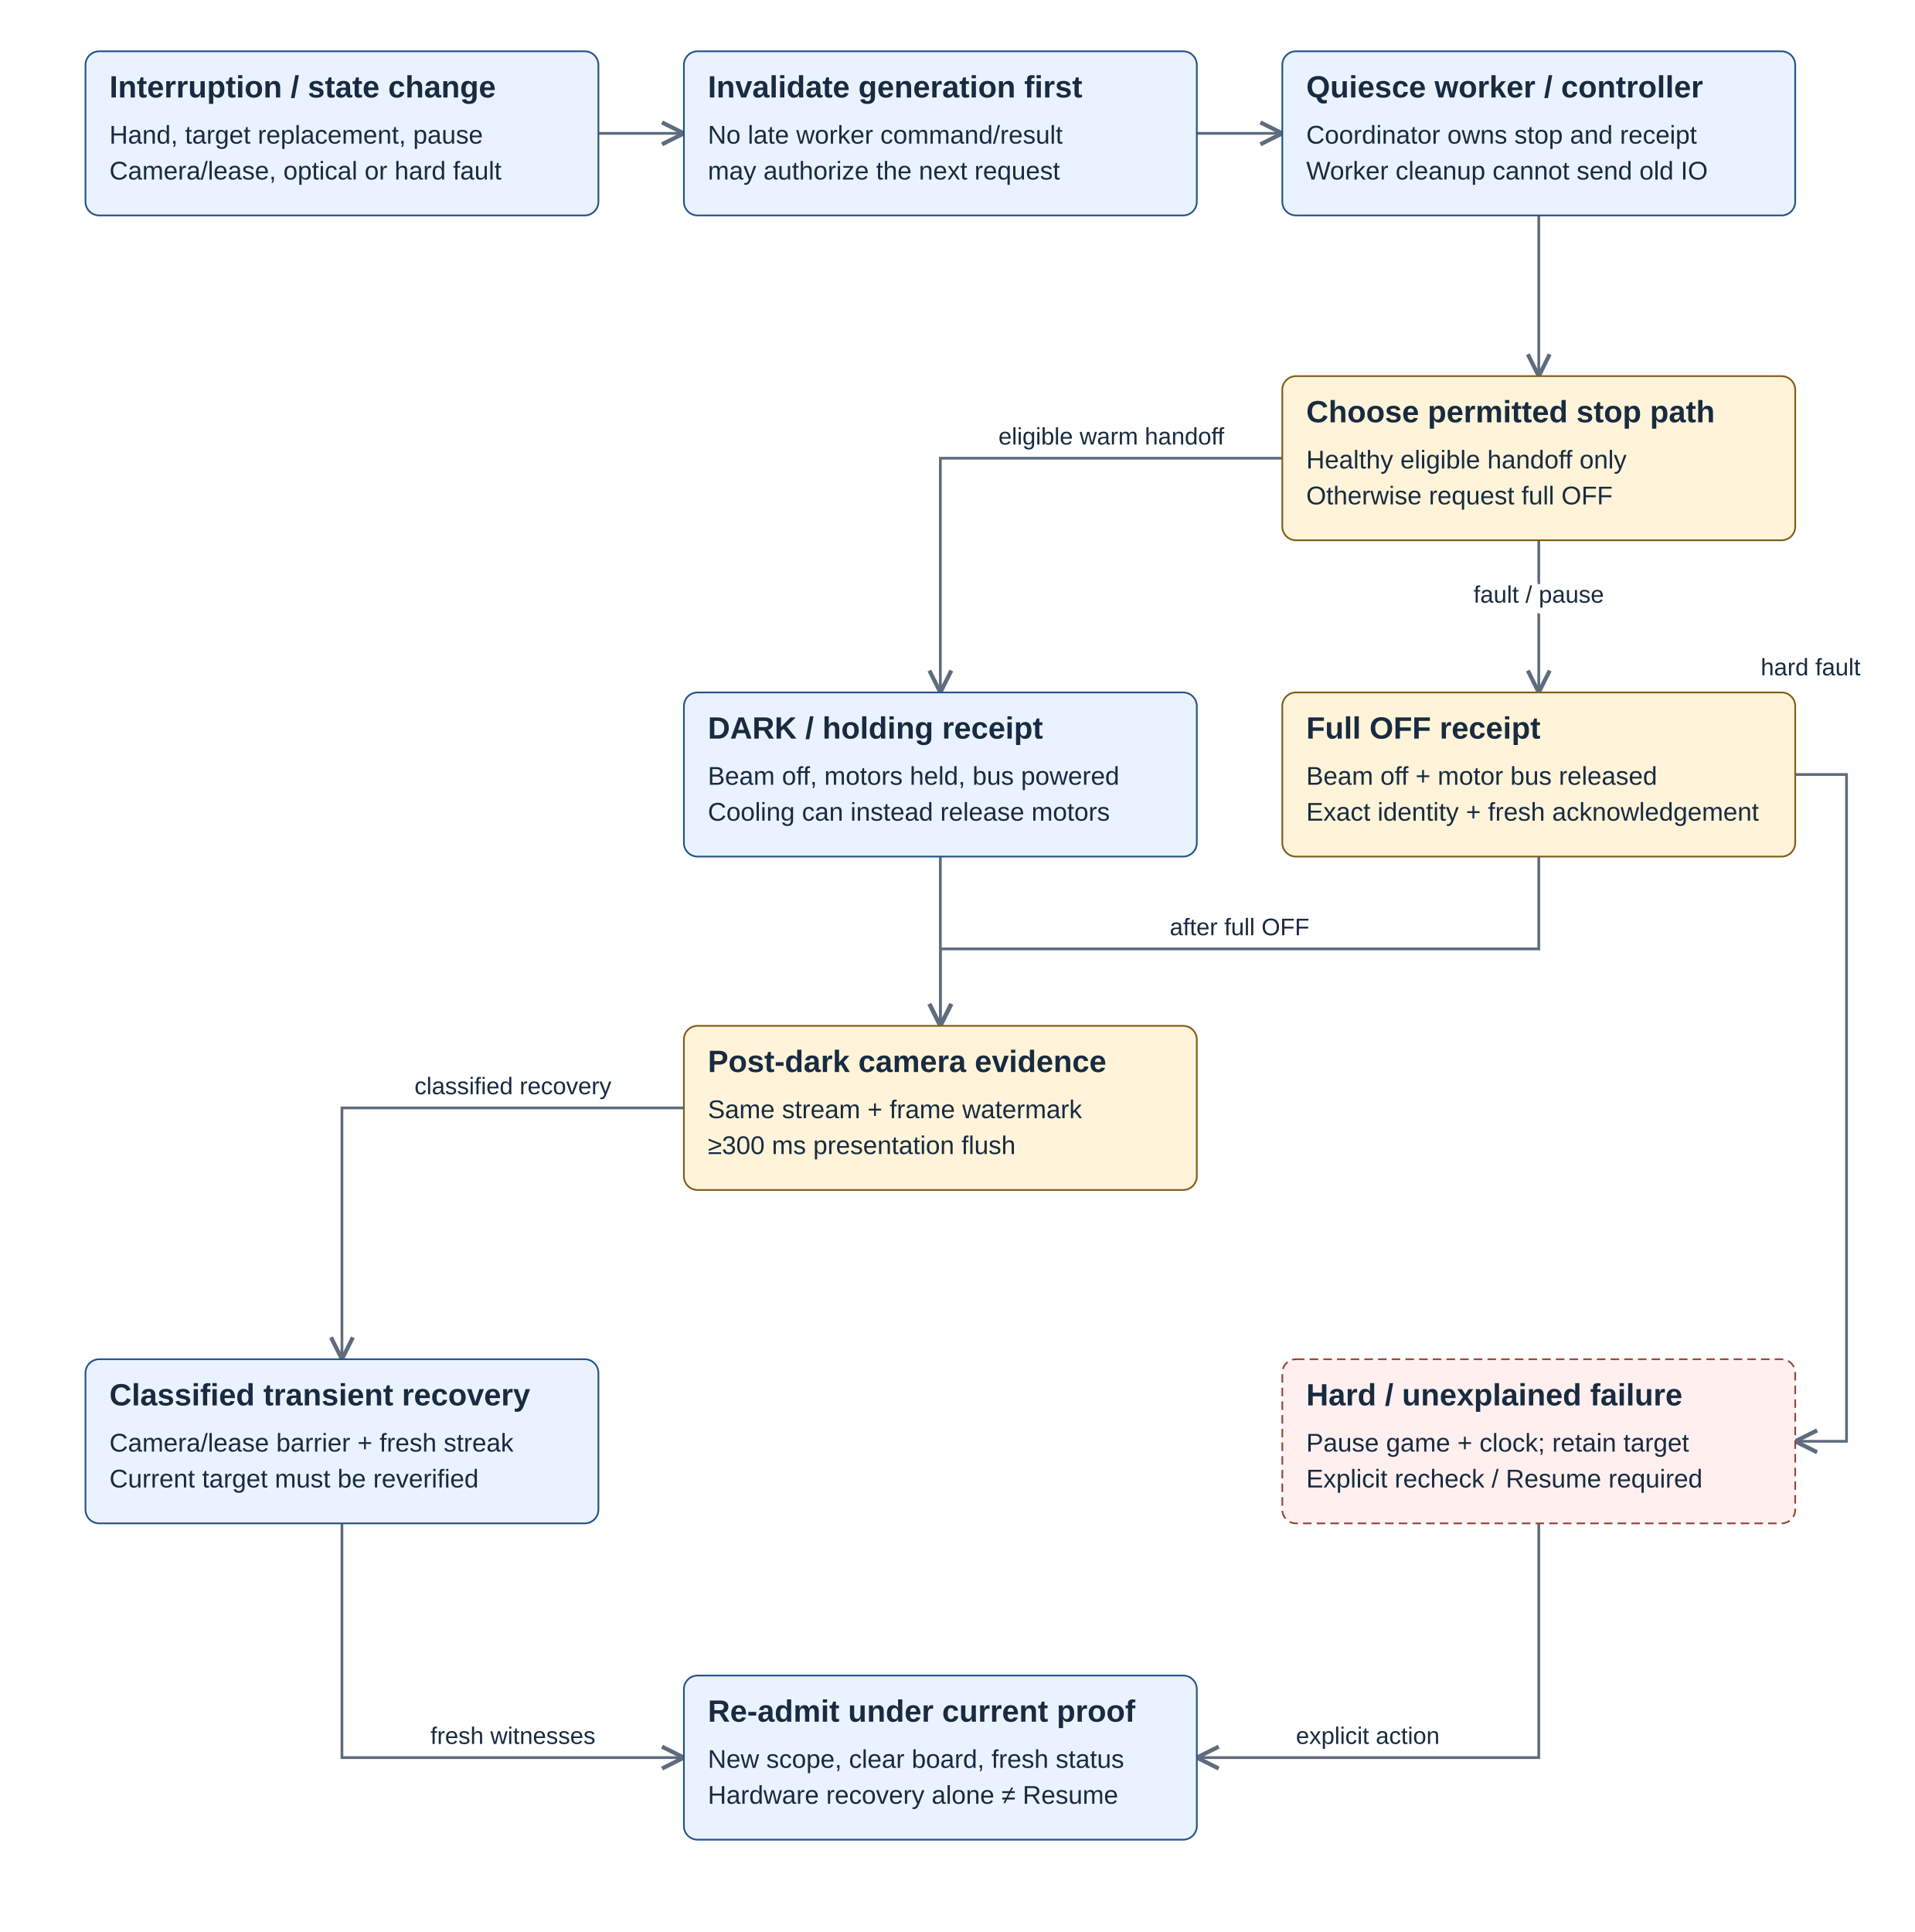
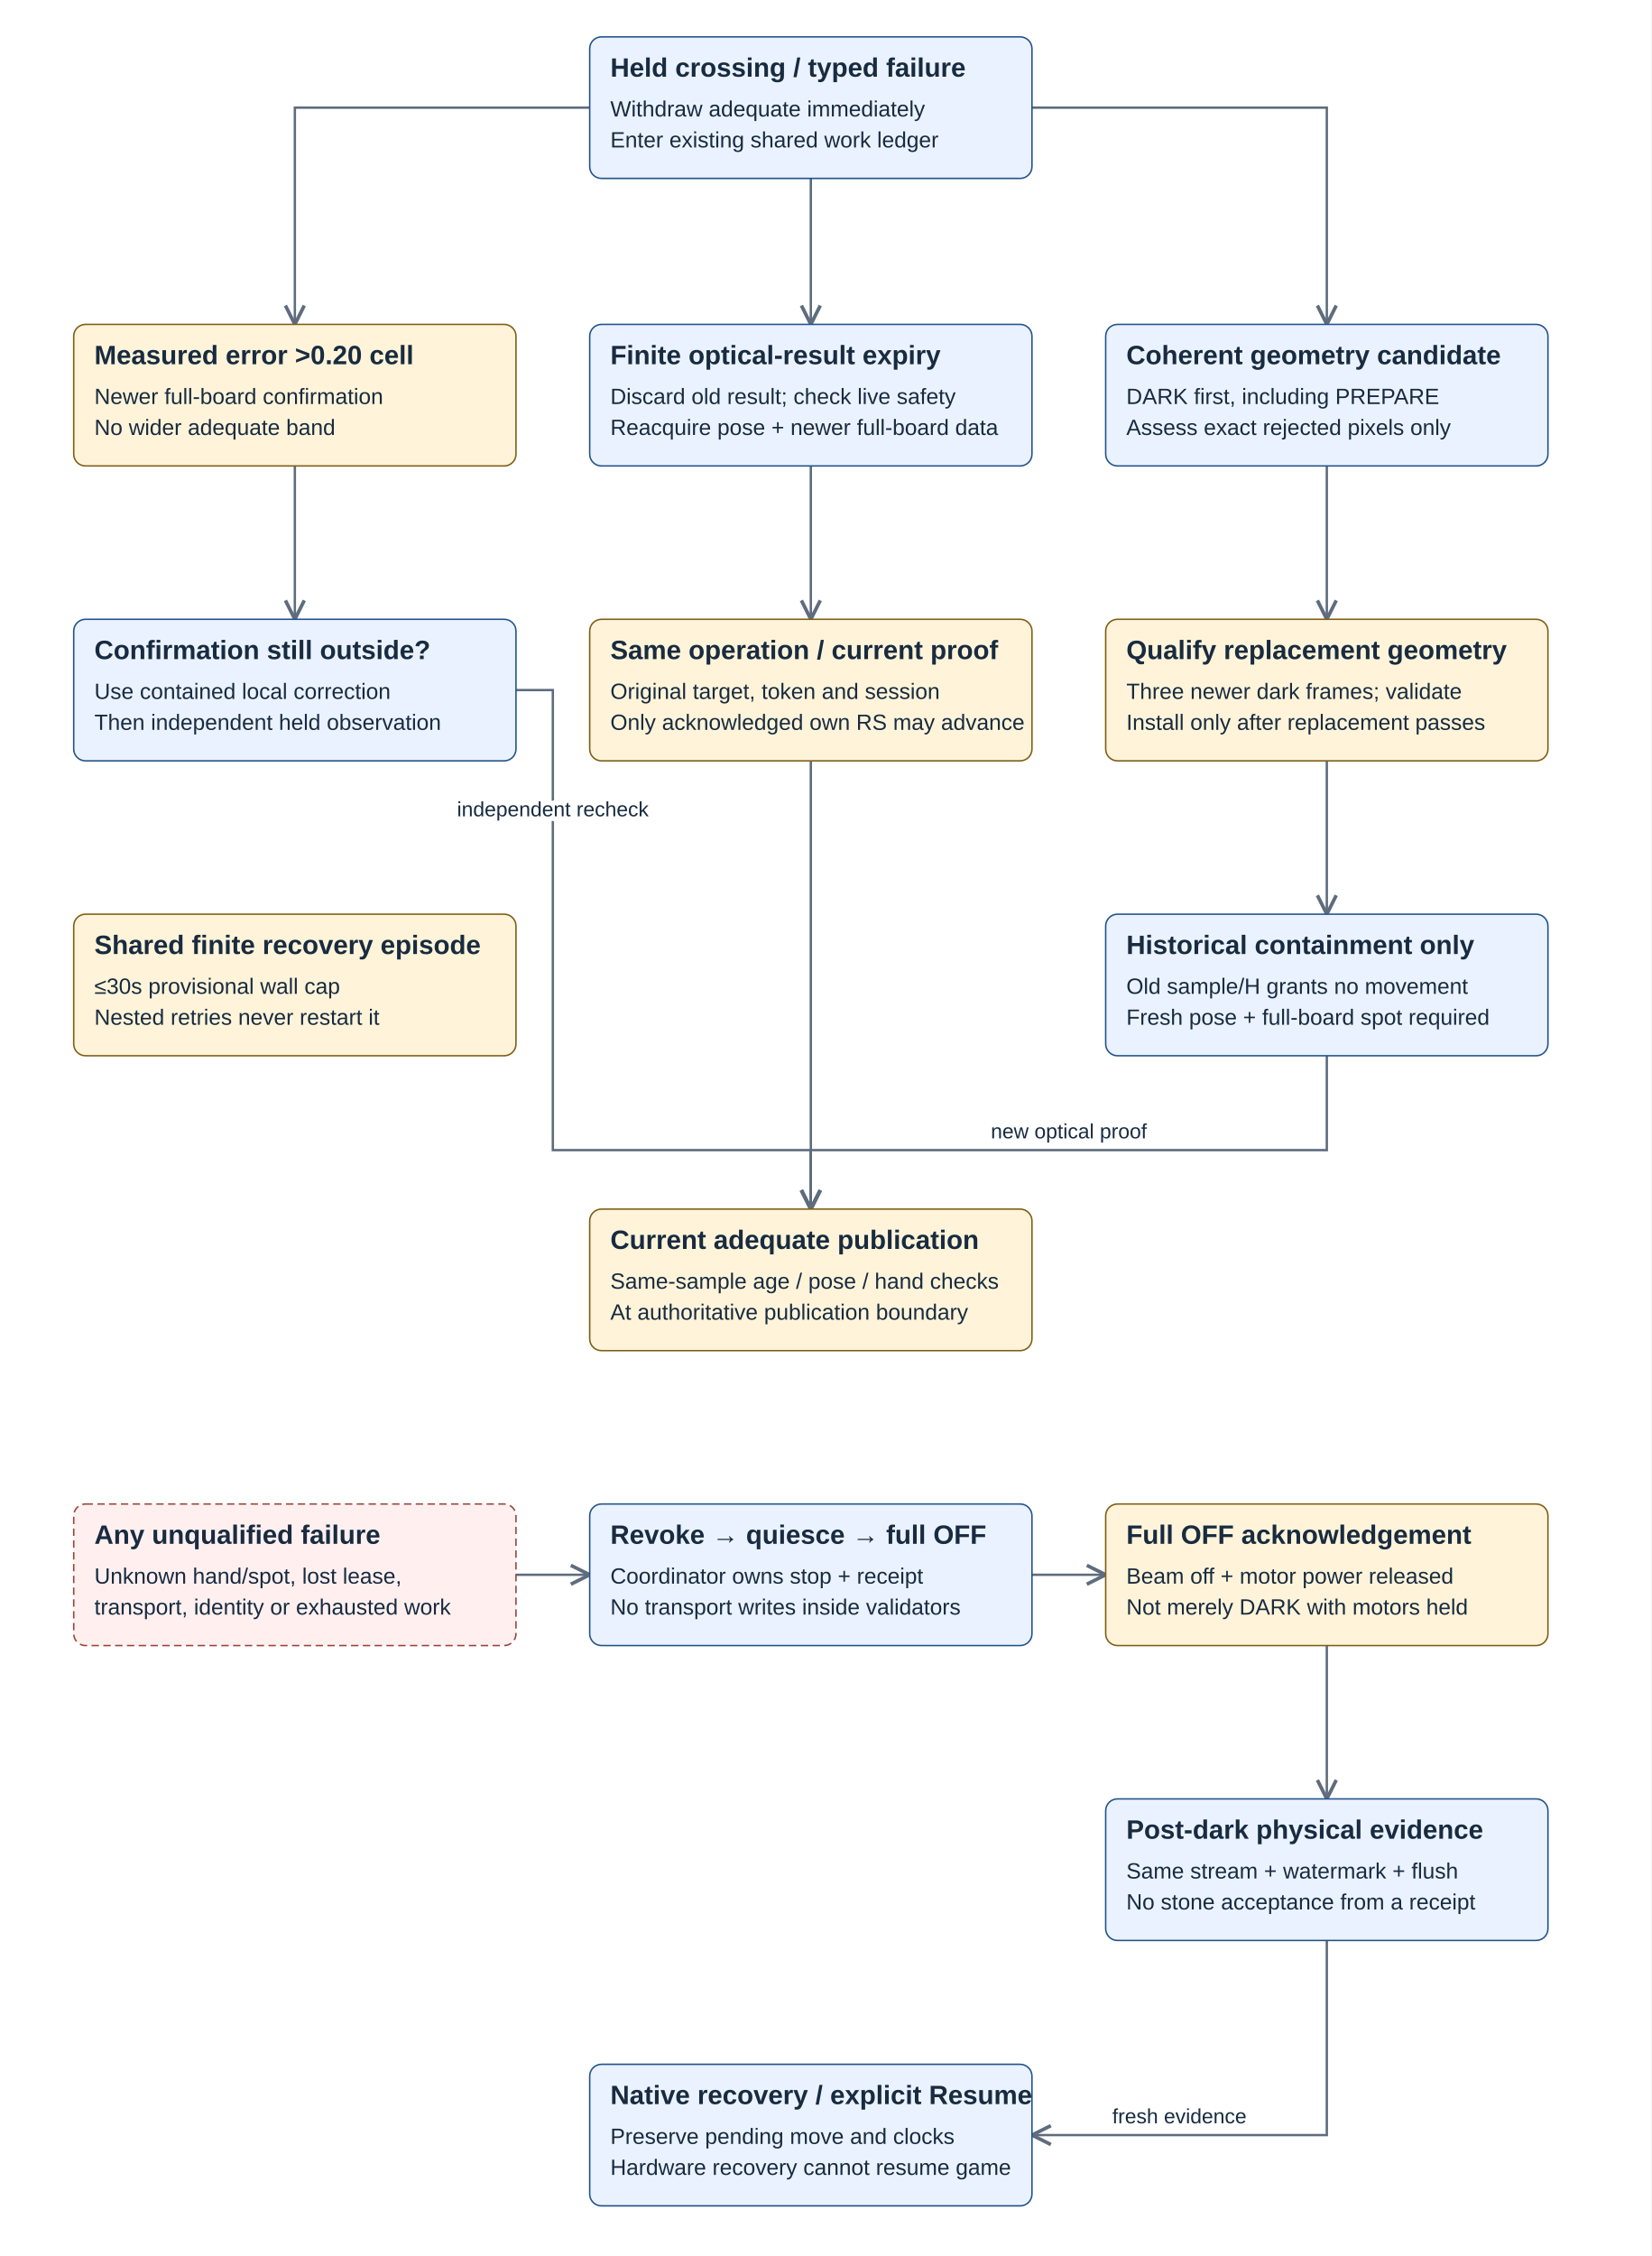
- <svg xmlns="http://www.w3.org/2000/svg" viewBox="0 0 1120 1130" width="1120" height="1130" role="img" aria-labelledby="recovery-title recovery-desc">
+ <svg xmlns="http://www.w3.org/2000/svg" viewBox="0 0 1120 1530" width="1120" height="1530" role="img" aria-labelledby="recovery-title recovery-desc">
  <defs>
    <marker id="arrow" markerWidth="10" markerHeight="10" refX="9" refY="5" orient="auto-start-reverse">
      <path d="M 1 1 L 9 5 L 1 9" fill="none" stroke="#5e6c7d" stroke-width="1.5" />
    </marker>
  </defs>
  <style>text{font-family:Arial,Helvetica,sans-serif;fill:#182b40}.edge-label{font-size:14px;paint-order:stroke;stroke:#fff;stroke-width:7px;stroke-linejoin:round}.node-title{font-size:18px;font-weight:600}.node-body{font-size:15px}</style>
  <rect width="100%" height="100%" fill="#fff" />
-   <polyline points="350.0,78.0 400.0,78.0" fill="none" stroke="#5e6c7d" stroke-width="1.6" marker-end="url(#arrow)" />
-   <polyline points="700.0,78.0 750.0,78.0" fill="none" stroke="#5e6c7d" stroke-width="1.6" marker-end="url(#arrow)" />
-   <polyline points="900.0,126.0 900.0,220.0" fill="none" stroke="#5e6c7d" stroke-width="1.6" marker-end="url(#arrow)" />
-   <polyline points="900.0,316.0 900.0,405.0" fill="none" stroke="#5e6c7d" stroke-width="1.6" marker-end="url(#arrow)" />
-   <text class="edge-label" x="900.0" y="352.5" text-anchor="middle">fault / pause</text>
-   <polyline points="750.0,268.0 550,268 550.0,405.0" fill="none" stroke="#5e6c7d" stroke-width="1.6" marker-end="url(#arrow)" />
-   <text class="edge-label" x="650.0" y="260.0" text-anchor="middle">eligible warm handoff</text>
-   <polyline points="550.0,501.0 550.0,600.0" fill="none" stroke="#5e6c7d" stroke-width="1.6" marker-end="url(#arrow)" />
-   <polyline points="900.0,501.0 900,555 550,555 550.0,600.0" fill="none" stroke="#5e6c7d" stroke-width="1.6" marker-end="url(#arrow)" />
-   <text class="edge-label" x="725.0" y="547.0" text-anchor="middle">after full OFF</text>
-   <polyline points="400.0,648.0 200,648 200.0,795.0" fill="none" stroke="#5e6c7d" stroke-width="1.6" marker-end="url(#arrow)" />
-   <text class="edge-label" x="300.0" y="640.0" text-anchor="middle">classified recovery</text>
-   <polyline points="1050.0,453.0 1080,453 1080,843 1050.0,843.0" fill="none" stroke="#5e6c7d" stroke-width="1.6" marker-end="url(#arrow)" />
-   <text class="edge-label" x="1059.0" y="395.0" text-anchor="middle">hard fault</text>
-   <polyline points="900.0,891.0 900,1028 700.0,1028.0" fill="none" stroke="#5e6c7d" stroke-width="1.6" marker-end="url(#arrow)" />
-   <text class="edge-label" x="800.0" y="1020.0" text-anchor="middle">explicit action</text>
-   <polyline points="200.0,891.0 200,1028 400.0,1028.0" fill="none" stroke="#5e6c7d" stroke-width="1.6" marker-end="url(#arrow)" />
-   <text class="edge-label" x="300.0" y="1020.0" text-anchor="middle">fresh witnesses</text>
-   <g data-node="event">
-     <rect x="50" y="30" width="300" height="96" rx="8" fill="#eaf2ff" stroke="#23538a" />
-     <text class="node-title" x="64" y="57">Interruption / state change</text>
-     <text class="node-body" x="64" y="84">Hand, target replacement, pause</text>
-     <text class="node-body" x="64" y="105">Camera/lease, optical or hard fault</text>
+   <polyline points="400.0,73.0 200,73.0 200,155 200.0,220.0" fill="none" stroke="#5e6c7d" stroke-width="1.6" marker-end="url(#arrow)" />
+   <polyline points="550.0,121.0 550.0,220.0" fill="none" stroke="#5e6c7d" stroke-width="1.6" marker-end="url(#arrow)" />
+   <polyline points="700.0,73.0 900,73.0 900,155 900.0,220.0" fill="none" stroke="#5e6c7d" stroke-width="1.6" marker-end="url(#arrow)" />
+   <polyline points="200.0,316.0 200.0,420.0" fill="none" stroke="#5e6c7d" stroke-width="1.6" marker-end="url(#arrow)" />
+   <polyline points="350.0,468.0 375,468 375,780 550,780 550.0,820.0" fill="none" stroke="#5e6c7d" stroke-width="1.6" marker-end="url(#arrow)" />
+   <text class="edge-label" x="375.0" y="553.6" text-anchor="middle">independent recheck</text>
+   <polyline points="550.0,316.0 550.0,420.0" fill="none" stroke="#5e6c7d" stroke-width="1.6" marker-end="url(#arrow)" />
+   <polyline points="550.0,516.0 550.0,820.0" fill="none" stroke="#5e6c7d" stroke-width="1.6" marker-end="url(#arrow)" />
+   <polyline points="900.0,316.0 900.0,420.0" fill="none" stroke="#5e6c7d" stroke-width="1.6" marker-end="url(#arrow)" />
+   <polyline points="900.0,516.0 900.0,620.0" fill="none" stroke="#5e6c7d" stroke-width="1.6" marker-end="url(#arrow)" />
+   <polyline points="900.0,716.0 900,780 550,780 550.0,820.0" fill="none" stroke="#5e6c7d" stroke-width="1.6" marker-end="url(#arrow)" />
+   <text class="edge-label" x="725.0" y="772.0" text-anchor="middle">new optical proof</text>
+   <polyline points="350.0,1068.0 400.0,1068.0" fill="none" stroke="#5e6c7d" stroke-width="1.6" marker-end="url(#arrow)" />
+   <polyline points="700.0,1068.0 750.0,1068.0" fill="none" stroke="#5e6c7d" stroke-width="1.6" marker-end="url(#arrow)" />
+   <polyline points="900.0,1116.0 900.0,1220.0" fill="none" stroke="#5e6c7d" stroke-width="1.6" marker-end="url(#arrow)" />
+   <polyline points="900.0,1316.0 900,1448 700.0,1448.0" fill="none" stroke="#5e6c7d" stroke-width="1.6" marker-end="url(#arrow)" />
+   <text class="edge-label" x="800.0" y="1440.0" text-anchor="middle">fresh evidence</text>
+   <g data-node="input">
+     <rect x="400" y="25" width="300" height="96" rx="8" fill="#eaf2ff" stroke="#23538a" />
+     <text class="node-title" x="414" y="52">Held crossing / typed failure</text>
+     <text class="node-body" x="414" y="79">Withdraw adequate immediately</text>
+     <text class="node-body" x="414" y="100">Enter existing shared work ledger</text>
  </g>
-   <g data-node="revoke">
-     <rect x="400" y="30" width="300" height="96" rx="8" fill="#eaf2ff" stroke="#23538a" />
-     <text class="node-title" x="414" y="57">Invalidate generation first</text>
-     <text class="node-body" x="414" y="84">No late worker command/result</text>
-     <text class="node-body" x="414" y="105">may authorize the next request</text>
+   <g data-node="cross">
+     <rect x="50" y="220" width="300" height="96" rx="8" fill="#fff4d9" stroke="#805d16" />
+     <text class="node-title" x="64" y="247">Measured error &gt;0.20 cell</text>
+     <text class="node-body" x="64" y="274">Newer full-board confirmation</text>
+     <text class="node-body" x="64" y="295">No wider adequate band</text>
  </g>
-   <g data-node="quiet">
-     <rect x="750" y="30" width="300" height="96" rx="8" fill="#eaf2ff" stroke="#23538a" />
-     <text class="node-title" x="764" y="57">Quiesce worker / controller</text>
-     <text class="node-body" x="764" y="84">Coordinator owns stop and receipt</text>
-     <text class="node-body" x="764" y="105">Worker cleanup cannot send old IO</text>
+   <g data-node="expiry">
+     <rect x="400" y="220" width="300" height="96" rx="8" fill="#eaf2ff" stroke="#23538a" />
+     <text class="node-title" x="414" y="247">Finite optical-result expiry</text>
+     <text class="node-body" x="414" y="274">Discard old result; check live safety</text>
+     <text class="node-body" x="414" y="295">Reacquire pose + newer full-board data</text>
  </g>
-   <g data-node="branch">
-     <rect x="750" y="220" width="300" height="96" rx="8" fill="#fff4d9" stroke="#805d16" />
-     <text class="node-title" x="764" y="247">Choose permitted stop path</text>
-     <text class="node-body" x="764" y="274">Healthy eligible handoff only</text>
-     <text class="node-body" x="764" y="295">Otherwise request full OFF</text>
+   <g data-node="geometry">
+     <rect x="750" y="220" width="300" height="96" rx="8" fill="#eaf2ff" stroke="#23538a" />
+     <text class="node-title" x="764" y="247">Coherent geometry candidate</text>
+     <text class="node-body" x="764" y="274">DARK first, including PREPARE</text>
+     <text class="node-body" x="764" y="295">Assess exact rejected pixels only</text>
  </g>
-   <g data-node="darkhold">
-     <rect x="400" y="405" width="300" height="96" rx="8" fill="#eaf2ff" stroke="#23538a" />
-     <text class="node-title" x="414" y="432">DARK / holding receipt</text>
-     <text class="node-body" x="414" y="459">Beam off, motors held, bus powered</text>
-     <text class="node-body" x="414" y="480">Cooling can instead release motors</text>
+   <g data-node="confirm">
+     <rect x="50" y="420" width="300" height="96" rx="8" fill="#eaf2ff" stroke="#23538a" />
+     <text class="node-title" x="64" y="447">Confirmation still outside?</text>
+     <text class="node-body" x="64" y="474">Use contained local correction</text>
+     <text class="node-body" x="64" y="495">Then independent held observation</text>
+   </g>
+   <g data-node="fresh">
+     <rect x="400" y="420" width="300" height="96" rx="8" fill="#fff4d9" stroke="#805d16" />
+     <text class="node-title" x="414" y="447">Same operation / current proof</text>
+     <text class="node-body" x="414" y="474">Original target, token and session</text>
+     <text class="node-body" x="414" y="495">Only acknowledged own RS may advance</text>
+   </g>
+   <g data-node="fit">
+     <rect x="750" y="420" width="300" height="96" rx="8" fill="#fff4d9" stroke="#805d16" />
+     <text class="node-title" x="764" y="447">Qualify replacement geometry</text>
+     <text class="node-body" x="764" y="474">Three newer dark frames; validate</text>
+     <text class="node-body" x="764" y="495">Install only after replacement passes</text>
+   </g>
+   <g data-node="hint">
+     <rect x="750" y="620" width="300" height="96" rx="8" fill="#eaf2ff" stroke="#23538a" />
+     <text class="node-title" x="764" y="647">Historical containment only</text>
+     <text class="node-body" x="764" y="674">Old sample/H grants no movement</text>
+     <text class="node-body" x="764" y="695">Fresh pose + full-board spot required</text>
+   </g>
+   <g data-node="adequate">
+     <rect x="400" y="820" width="300" height="96" rx="8" fill="#fff4d9" stroke="#805d16" />
+     <text class="node-title" x="414" y="847">Current adequate publication</text>
+     <text class="node-body" x="414" y="874">Same-sample age / pose / hand checks</text>
+     <text class="node-body" x="414" y="895">At authoritative publication boundary</text>
+   </g>
+   <g data-node="lease">
+     <rect x="50" y="620" width="300" height="96" rx="8" fill="#fff4d9" stroke="#805d16" />
+     <text class="node-title" x="64" y="647">Shared finite recovery episode</text>
+     <text class="node-body" x="64" y="674">≤30s provisional wall cap</text>
+     <text class="node-body" x="64" y="695">Nested retries never restart it</text>
+   </g>
+   <g data-node="failure">
+     <rect x="50" y="1020" width="300" height="96" rx="8" fill="#fff0ef" stroke="#99433b" stroke-dasharray="5 3" />
+     <text class="node-title" x="64" y="1047">Any unqualified failure</text>
+     <text class="node-body" x="64" y="1074">Unknown hand/spot, lost lease,</text>
+     <text class="node-body" x="64" y="1095">transport, identity or exhausted work</text>
+   </g>
+   <g data-node="cancel">
+     <rect x="400" y="1020" width="300" height="96" rx="8" fill="#eaf2ff" stroke="#23538a" />
+     <text class="node-title" x="414" y="1047">Revoke → quiesce → full OFF</text>
+     <text class="node-body" x="414" y="1074">Coordinator owns stop + receipt</text>
+     <text class="node-body" x="414" y="1095">No transport writes inside validators</text>
  </g>
  <g data-node="off">
-     <rect x="750" y="405" width="300" height="96" rx="8" fill="#fff4d9" stroke="#805d16" />
-     <text class="node-title" x="764" y="432">Full OFF receipt</text>
-     <text class="node-body" x="764" y="459">Beam off + motor bus released</text>
-     <text class="node-body" x="764" y="480">Exact identity + fresh acknowledgement</text>
+     <rect x="750" y="1020" width="300" height="96" rx="8" fill="#fff4d9" stroke="#805d16" />
+     <text class="node-title" x="764" y="1047">Full OFF acknowledgement</text>
+     <text class="node-body" x="764" y="1074">Beam off + motor power released</text>
+     <text class="node-body" x="764" y="1095">Not merely DARK with motors held</text>
  </g>
-   <g data-node="frame">
-     <rect x="400" y="600" width="300" height="96" rx="8" fill="#fff4d9" stroke="#805d16" />
-     <text class="node-title" x="414" y="627">Post-dark camera evidence</text>
-     <text class="node-body" x="414" y="654">Same stream + frame watermark</text>
-     <text class="node-body" x="414" y="675">≥300 ms presentation flush</text>
+   <g data-node="dark">
+     <rect x="750" y="1220" width="300" height="96" rx="8" fill="#eaf2ff" stroke="#23538a" />
+     <text class="node-title" x="764" y="1247">Post-dark physical evidence</text>
+     <text class="node-body" x="764" y="1274">Same stream + watermark + flush</text>
+     <text class="node-body" x="764" y="1295">No stone acceptance from a receipt</text>
  </g>
-   <g data-node="transient">
-     <rect x="50" y="795" width="300" height="96" rx="8" fill="#eaf2ff" stroke="#23538a" />
-     <text class="node-title" x="64" y="822">Classified transient recovery</text>
-     <text class="node-body" x="64" y="849">Camera/lease barrier + fresh streak</text>
-     <text class="node-body" x="64" y="870">Current target must be reverified</text>
-   </g>
-   <g data-node="explicit">
-     <rect x="750" y="795" width="300" height="96" rx="8" fill="#fff0ef" stroke="#99433b" stroke-dasharray="5 3" />
-     <text class="node-title" x="764" y="822">Hard / unexplained failure</text>
-     <text class="node-body" x="764" y="849">Pause game + clock; retain target</text>
-     <text class="node-body" x="764" y="870">Explicit recheck / Resume required</text>
-   </g>
-   <g data-node="retry">
-     <rect x="400" y="980" width="300" height="96" rx="8" fill="#eaf2ff" stroke="#23538a" />
-     <text class="node-title" x="414" y="1007">Re-admit under current proof</text>
-     <text class="node-body" x="414" y="1034">New scope, clear board, fresh status</text>
-     <text class="node-body" x="414" y="1055">Hardware recovery alone ≠ Resume</text>
+   <g data-node="resume">
+     <rect x="400" y="1400" width="300" height="96" rx="8" fill="#eaf2ff" stroke="#23538a" />
+     <text class="node-title" x="414" y="1427">Native recovery / explicit Resume</text>
+     <text class="node-body" x="414" y="1454">Preserve pending move and clocks</text>
+     <text class="node-body" x="414" y="1475">Hardware recovery cannot resume game</text>
  </g>
</svg>
